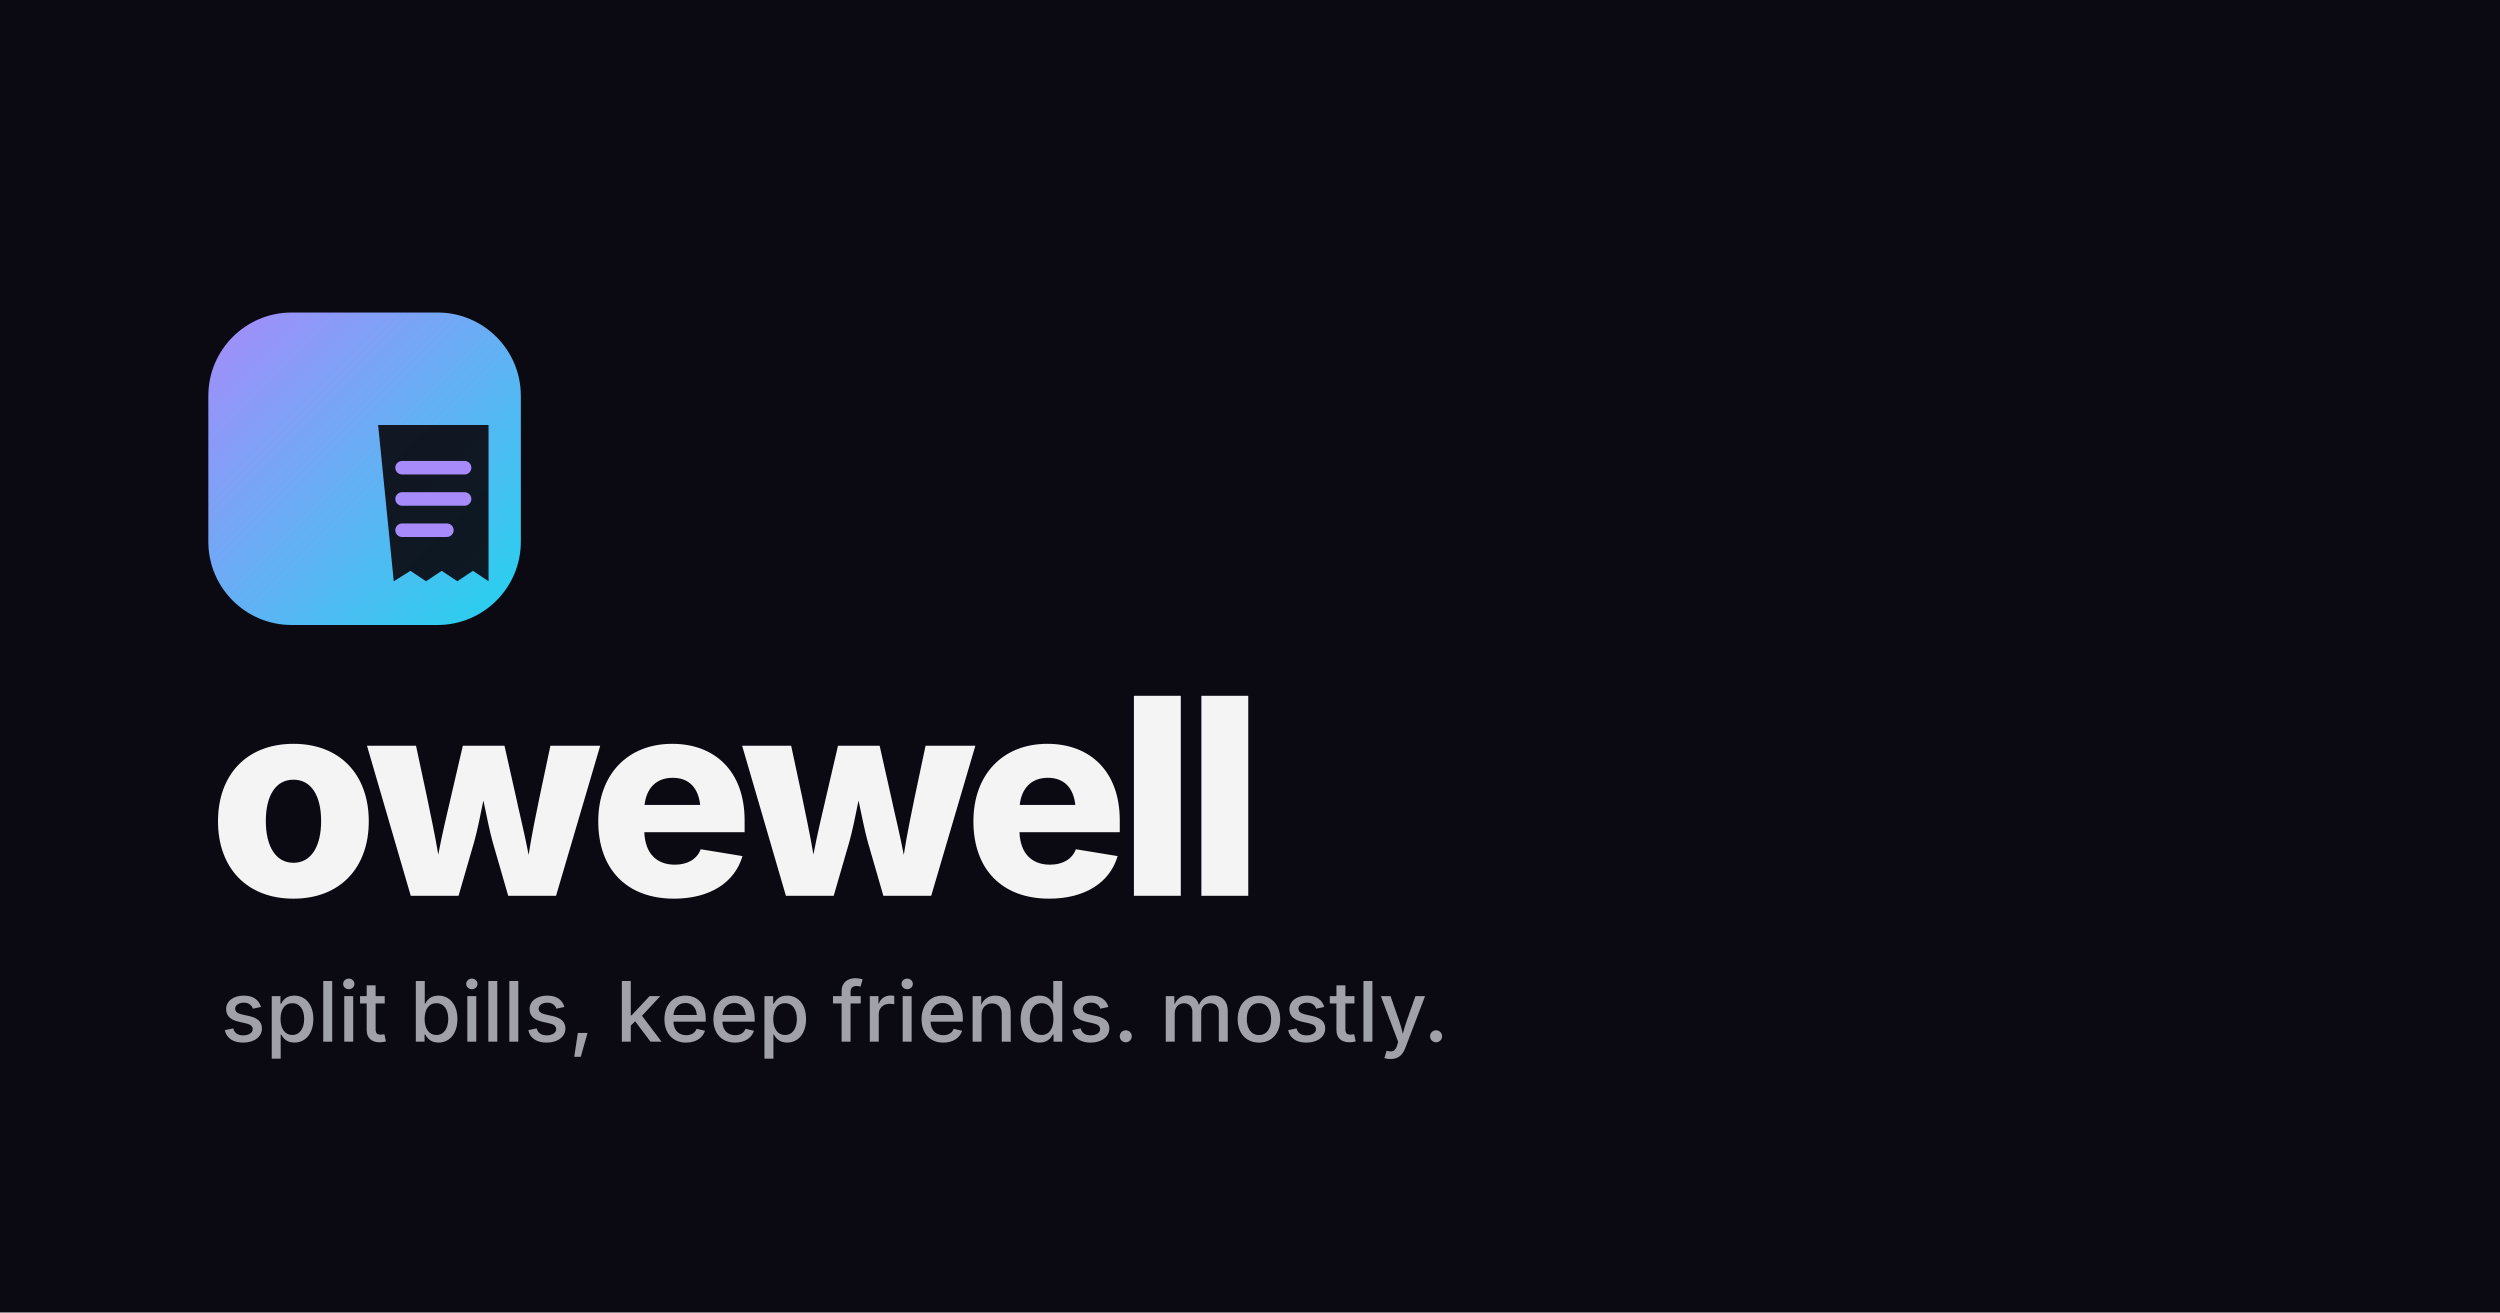
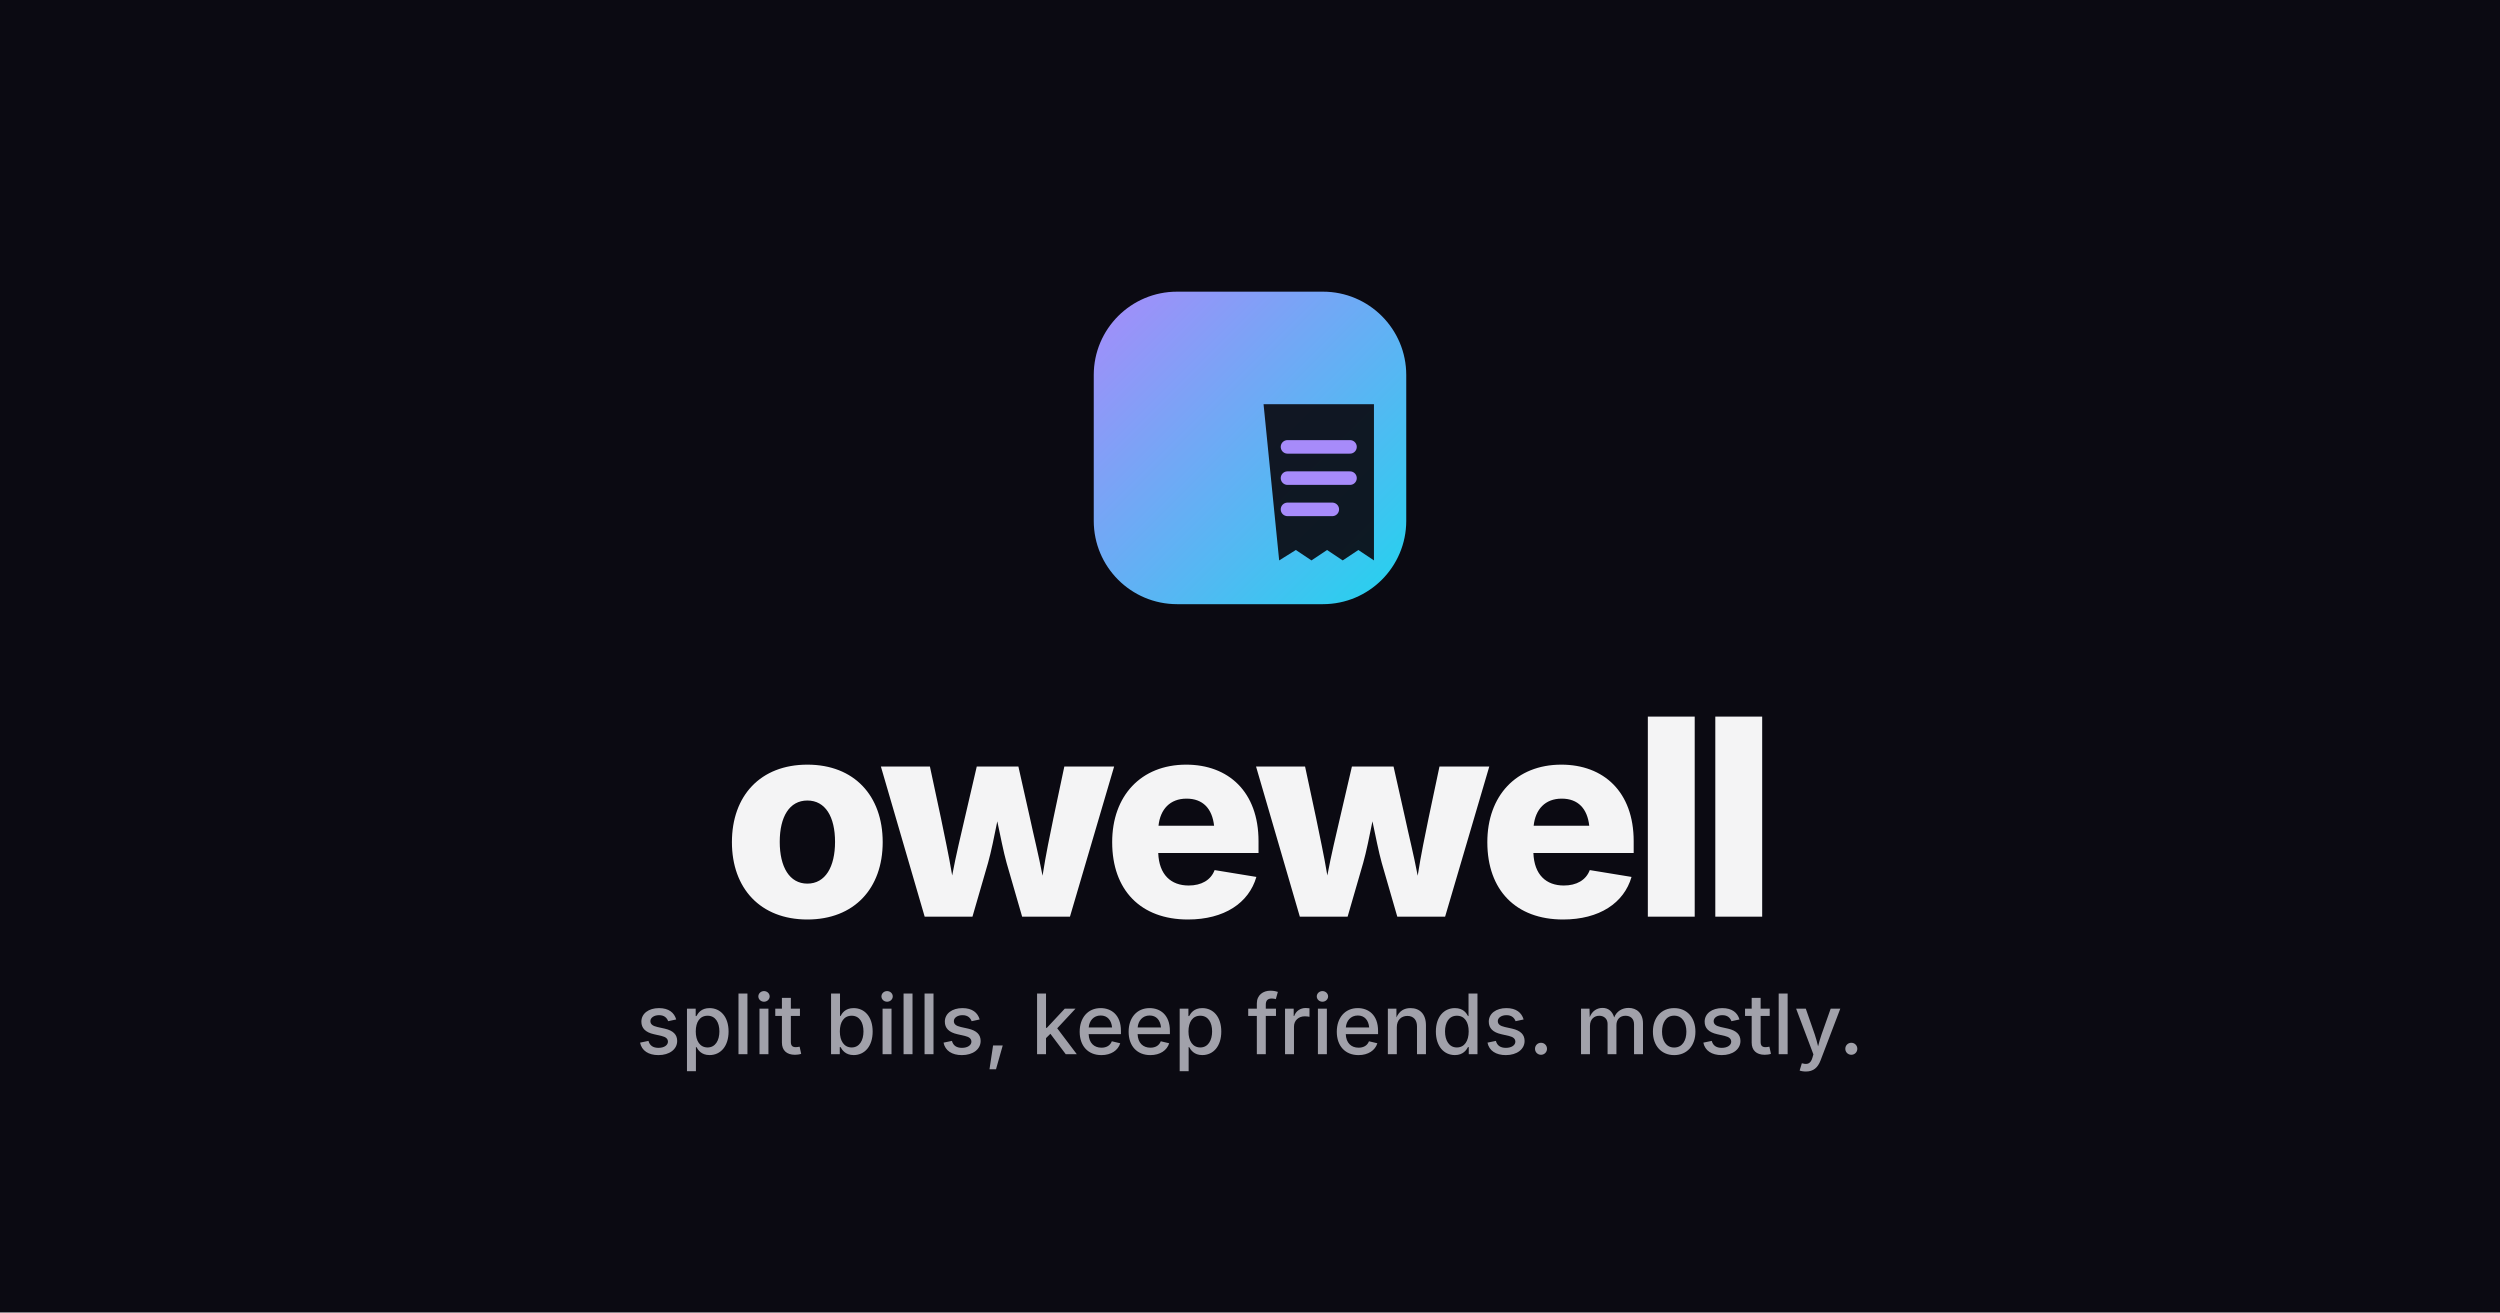
<svg xmlns="http://www.w3.org/2000/svg" width="1200" height="630" viewBox="0 0 1200 630">
  <defs>
    <linearGradient id="g" x1="0" y1="0" x2="1" y2="1">
      <stop offset="0" stop-color="#a78bfa" />
      <stop offset="1" stop-color="#22d3ee" />
    </linearGradient>
  </defs>
  <rect width="1200" height="630" fill="#0b0a12" />
-   <g transform="translate(100, 150)">
+   <g transform="translate(525, 140)">
    <rect width="150" height="150" rx="40" fill="url(#g)" />
    <g transform="translate(44, 30) scale(0.25)">
      <path d="M150 96 h212 v300 l-30 -20 -30 20 -30 -20 -30 20 -30 -20 -32 20 z" fill="#0a0a12" fill-opacity="0.92" />
      <g stroke="#a78bfa" stroke-width="26" stroke-linecap="round">
        <line x1="196" y1="178" x2="316" y2="178" />
        <line x1="196" y1="238" x2="316" y2="238" />
        <line x1="196" y1="298" x2="282" y2="298" />
      </g>
    </g>
  </g>
-   <text x="100" y="430" font-family="Inter, system-ui, -apple-system, sans-serif" font-size="132" font-weight="800" fill="#f4f4f5" letter-spacing="-5">owewell</text>
-   <text x="106" y="500" font-family="Inter, system-ui, -apple-system, sans-serif" font-size="40" font-weight="500" fill="#a1a1aa">split bills, keep friends. mostly.</text>
+   <text x="600" y="440" text-anchor="middle" font-family="Inter, system-ui, -apple-system, sans-serif" font-size="132" font-weight="800" fill="#f4f4f5" letter-spacing="-5">owewell</text>
+   <text x="600" y="506" text-anchor="middle" font-family="Inter, system-ui, -apple-system, sans-serif" font-size="40" font-weight="500" fill="#a1a1aa">split bills, keep friends. mostly.</text>
</svg>
